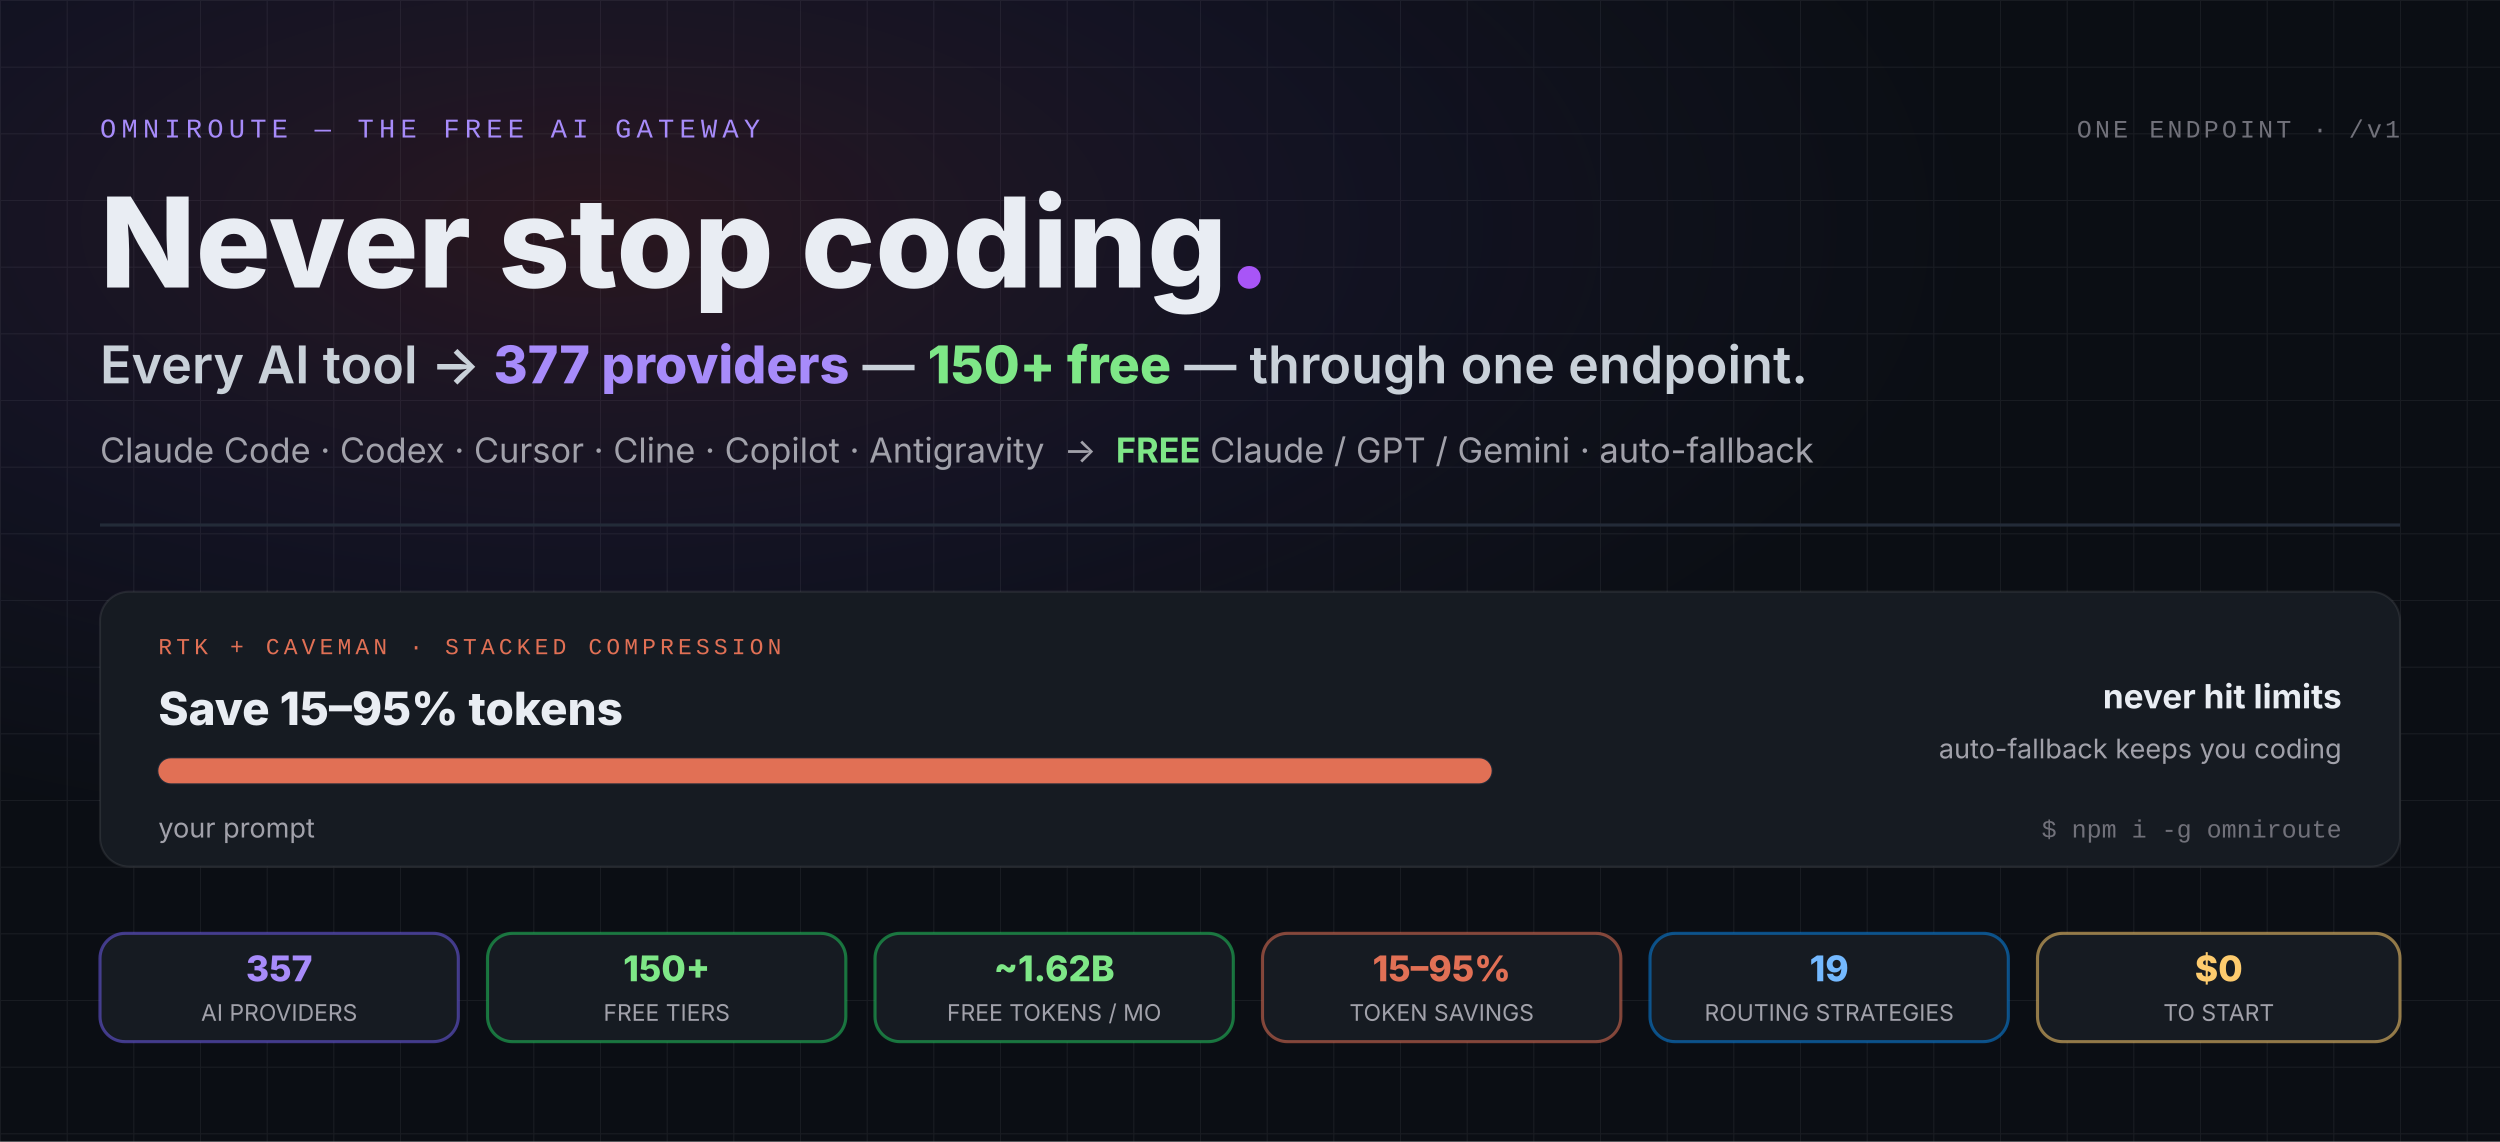
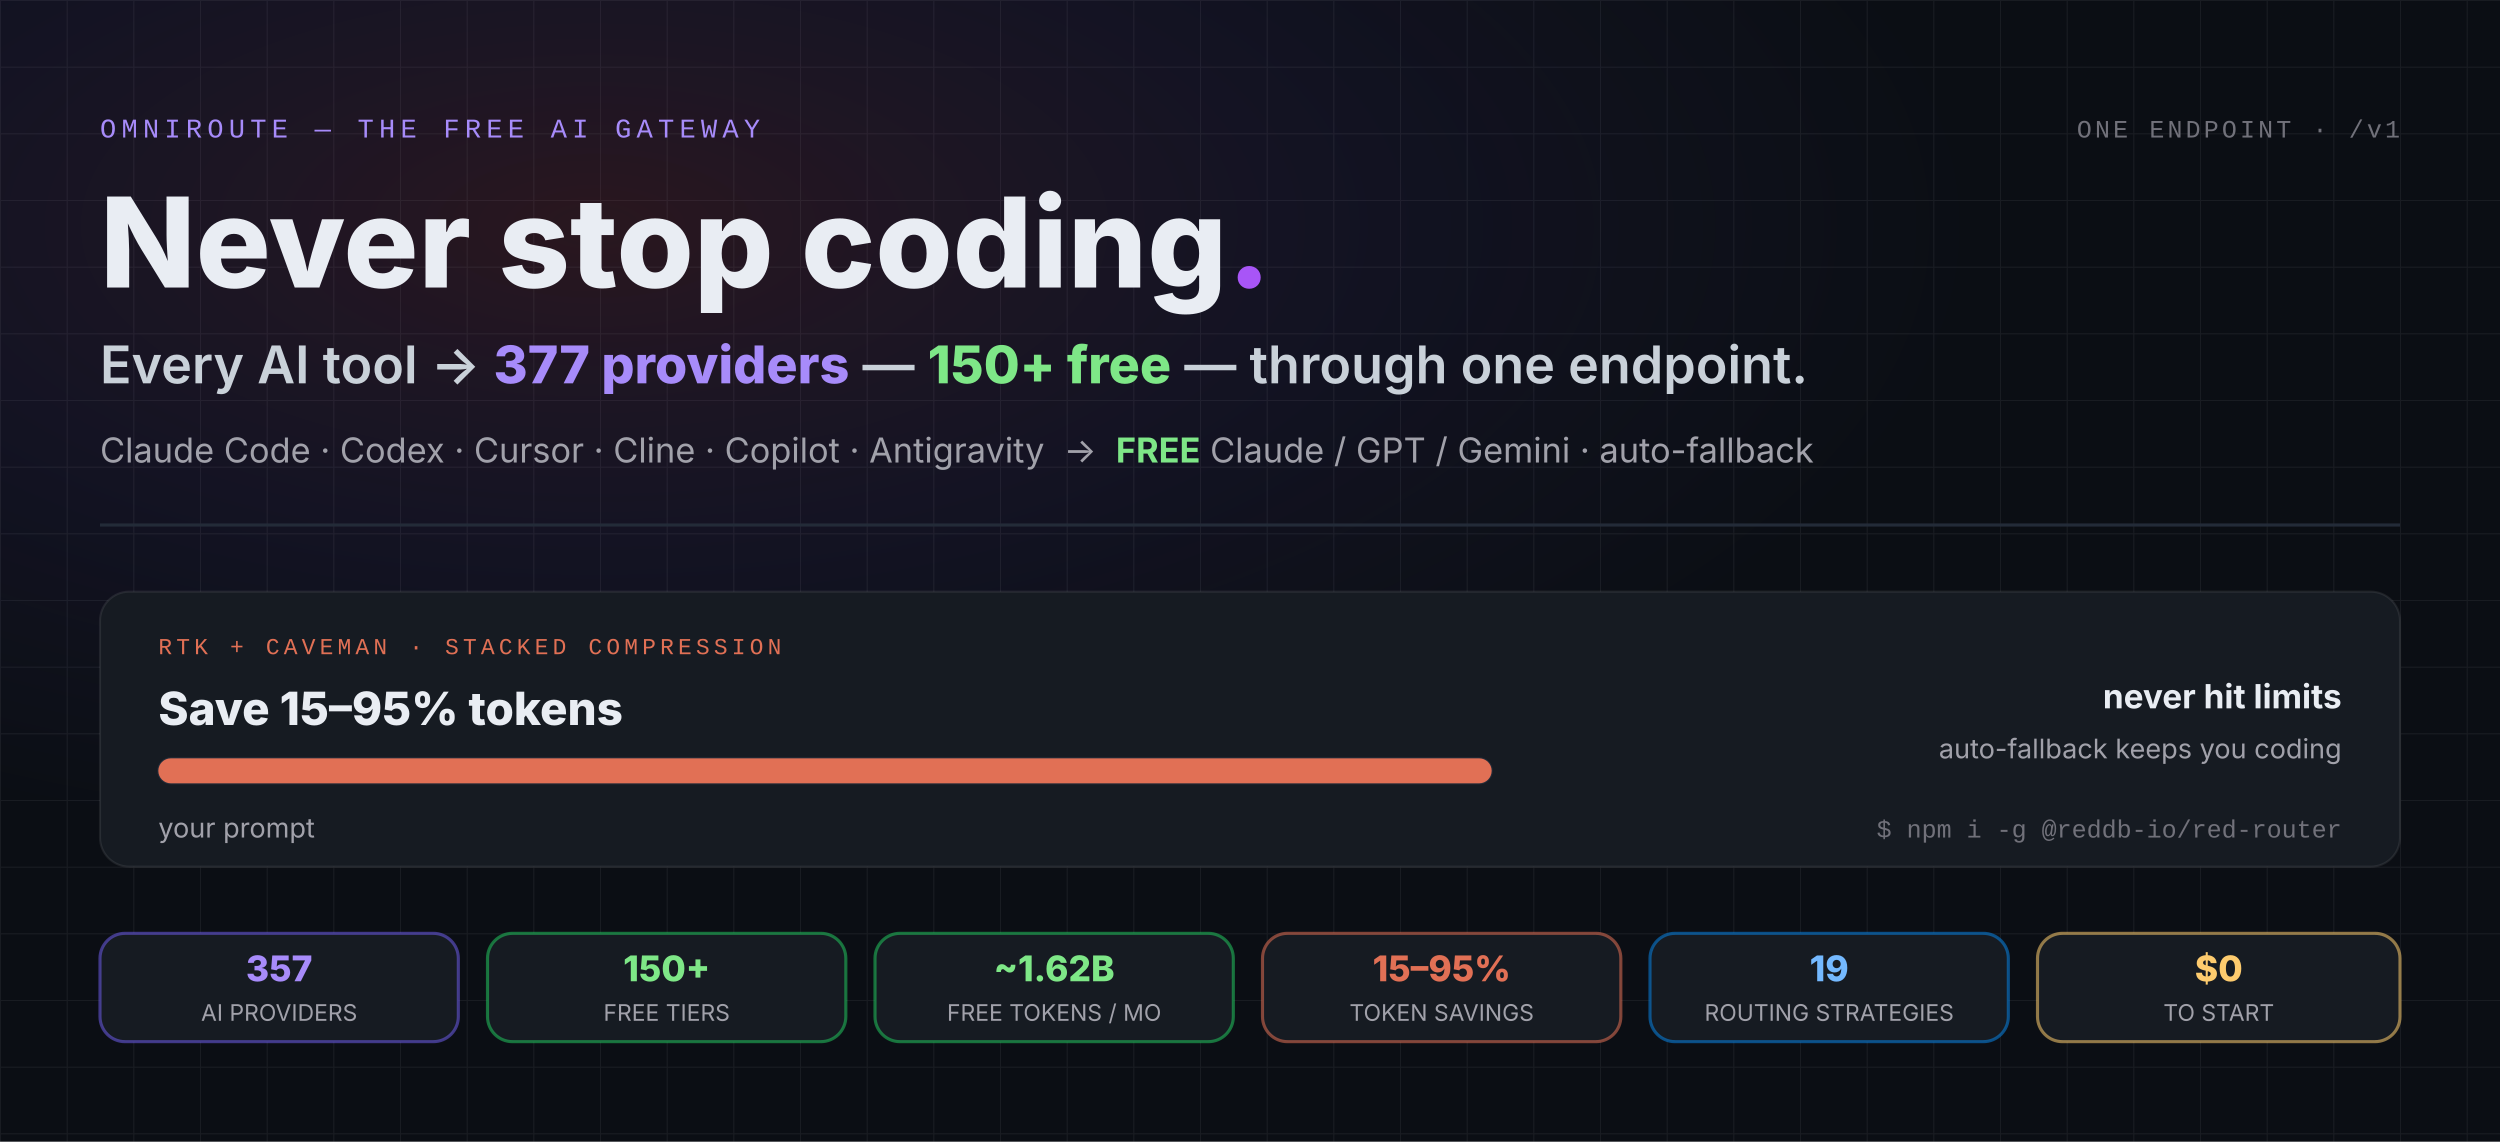
- <svg xmlns="http://www.w3.org/2000/svg" viewBox="0 0 1200 548" role="img" aria-label="OmniRoute hero: Never stop coding. Every AI tool to 377 providers — 150+ free — through one endpoint. Claude Code, Codex, Cursor, Cline, Copilot and Antigravity into free Claude, GPT and Gemini with auto-fallback. RTK + Caveman stacked compression saves 15 to 95 percent of tokens — about 89 percent average on tool-heavy sessions — so you never hit limits. Stats: 377 AI providers, 150+ free tiers, about 1.62B free tokens per month, 15 to 95 percent token savings, 20 routing strategies, zero dollars to start.">
+ <svg xmlns="http://www.w3.org/2000/svg" viewBox="0 0 1200 548" role="img" aria-label="RedRouter hero: Never stop coding. Every AI tool to 377 providers — 150+ free — through one endpoint. Claude Code, Codex, Cursor, Cline, Copilot and Antigravity into free Claude, GPT and Gemini with auto-fallback. RTK + Caveman stacked compression saves 15 to 95 percent of tokens — about 89 percent average on tool-heavy sessions — so you never hit limits. Stats: 377 AI providers, 150+ free tiers, about 1.62B free tokens per month, 15 to 95 percent token savings, 20 routing strategies, zero dollars to start.">
  <defs>
    <pattern id="gridPaperH" width="32" height="32" patternUnits="userSpaceOnUse">
      <path d="M 32 0 L 0 0 0 32" fill="none" stroke="#ffffff" stroke-opacity="0.06" stroke-width="1" />
    </pattern>
    <radialGradient id="bgGlowH" cx="24%" cy="20%" r="55%">
      <stop offset="0%" stop-color="#e54d5e" stop-opacity="0.14" />
      <stop offset="55%" stop-color="#8b5cf6" stop-opacity="0.06" />
      <stop offset="100%" stop-color="#6366f1" stop-opacity="0" />
    </radialGradient>
    <linearGradient id="gradBrandH" x1="0" y1="0" x2="1" y2="1">
      <stop offset="0%" stop-color="#e54d5e" />
      <stop offset="100%" stop-color="#a855f7" />
    </linearGradient>
    <path id="dividerPathH" d="M 48,252 L 1152,252" />
  </defs>
  <rect width="1200" height="548" fill="#0b0e14" />
  <rect width="1200" height="548" fill="url(#gridPaperH)" />
  <rect width="1200" height="548" fill="url(#bgGlowH)" />
  <text x="48" y="66" font-family="Consolas, 'Courier New', monospace" font-size="13" letter-spacing="2.5" fill="#a78bfa">OMNIROUTE — THE FREE AI GATEWAY</text>
  <text x="1152" y="66" text-anchor="end" font-family="Consolas, 'Courier New', monospace" font-size="12" letter-spacing="1.5" fill="#71717a">ONE ENDPOINT · /v1</text>
  <text x="48" y="138" font-family="Inter, 'Segoe UI', Arial, Helvetica, system-ui, sans-serif" font-size="60" font-weight="800" fill="#e9edf3">Never stop coding<tspan fill="#a855f7">.</tspan>
  </text>
  <text x="48" y="184" font-family="Inter, 'Segoe UI', Arial, Helvetica, system-ui, sans-serif" font-size="25" font-weight="600" fill="#c9d1d9">Every AI tool → <tspan fill="#a78bfa" font-weight="800">377 providers</tspan> — <tspan fill="#7ee787" font-weight="800">150+ free</tspan> — through one endpoint.</text>
  <text x="48" y="222" font-family="Inter, 'Segoe UI', Arial, Helvetica, system-ui, sans-serif" font-size="16.5" fill="#a1a1aa">Claude Code · Codex · Cursor · Cline · Copilot · Antigravity  →  <tspan fill="#7ee787" font-weight="700">FREE</tspan> Claude / GPT / Gemini · auto-fallback</text>
  <line x1="48" y1="252" x2="1152" y2="252" stroke="#232b38" stroke-width="1.5" />
  <circle r="4" fill="url(#gradBrandH)" opacity="0">
    <animateMotion dur="6s" repeatCount="indefinite" keyPoints="0;1" keyTimes="0;1" calcMode="linear">
      <mpath href="#dividerPathH" />
    </animateMotion>
    <animate attributeName="opacity" values="0;0.9;0.9;0" keyTimes="0;0.08;0.6;0.75" dur="6s" repeatCount="indefinite" />
  </circle>
  <g>
    <rect x="48" y="284" width="1104" height="132" rx="14" fill="#161b22" stroke="#ffffff" stroke-opacity="0.08" stroke-width="1" />
    <text x="76" y="314" font-family="Consolas, 'Courier New', monospace" font-size="11" letter-spacing="2" fill="#e17055">RTK + CAVEMAN · STACKED COMPRESSION</text>
    <text x="76" y="348" font-family="Inter, 'Segoe UI', Arial, Helvetica, system-ui, sans-serif" font-size="22" font-weight="800" fill="#e9edf3">Save 15–95% tokens</text>
    <rect x="76" y="364" width="640" height="12" rx="6" fill="#0b0e14" stroke="#232b38" stroke-width="1" />
    <rect x="76" y="364" width="640" height="12" rx="6" fill="#e17055">
      <animate attributeName="width" values="640;640;70;70;640" keyTimes="0;0.12;0.5;0.88;1" dur="8s" repeatCount="indefinite" calcMode="spline" keySplines="0.4 0 0.2 1;0.4 0 0.2 1;0.4 0 0.2 1;0.4 0 0.2 1" />
    </rect>
    <text x="76" y="402" font-family="Inter, 'Segoe UI', Arial, Helvetica, system-ui, sans-serif" font-size="13" fill="#a1a1aa">your prompt
      <animate attributeName="opacity" values="1;1;0;0;1" keyTimes="0;0.12;0.35;0.88;1" dur="8s" repeatCount="indefinite" calcMode="discrete" />
    </text>
    <text x="76" y="402" font-family="Inter, 'Segoe UI', Arial, Helvetica, system-ui, sans-serif" font-size="13" font-weight="700" fill="#e17055" opacity="0">−89% avg on tool-heavy sessions
      <animate attributeName="opacity" values="0;0;1;1;0" keyTimes="0;0.35;0.36;0.88;1" dur="8s" repeatCount="indefinite" calcMode="discrete" />
    </text>
    <text x="1124" y="340" text-anchor="end" font-family="Inter, 'Segoe UI', Arial, Helvetica, system-ui, sans-serif" font-size="16" font-weight="700" fill="#e9edf3">never hit limits</text>
    <text x="1124" y="364" text-anchor="end" font-family="Inter, 'Segoe UI', Arial, Helvetica, system-ui, sans-serif" font-size="13" fill="#a1a1aa">auto-fallback keeps you coding</text>
-     <text x="1124" y="402" text-anchor="end" font-family="Consolas, 'Courier New', monospace" font-size="12" fill="#71717a">$ npm i -g omniroute</text>
+     <text x="1124" y="402" text-anchor="end" font-family="Consolas, 'Courier New', monospace" font-size="12" fill="#71717a">$ npm i -g @reddb-io/red-router</text>
  </g>
  <g font-family="Inter, 'Segoe UI', Arial, Helvetica, system-ui, sans-serif" text-anchor="middle">
    <rect x="48" y="448" width="172" height="52" rx="12" fill="#161b22" stroke="#6c5ce7" stroke-opacity="0.55" stroke-width="1.5" />
    <text x="134" y="471" font-size="17" font-weight="800" fill="#a78bfa">357</text>
    <text x="134" y="490" font-size="11" fill="#a1a1aa">AI PROVIDERS</text>
    <rect x="234" y="448" width="172" height="52" rx="12" fill="#161b22" stroke="#22c55e" stroke-opacity="0.55" stroke-width="1.5" />
    <text x="320" y="471" font-size="17" font-weight="800" fill="#7ee787">150+</text>
    <text x="320" y="490" font-size="11" fill="#a1a1aa">FREE TIERS</text>
    <rect x="420" y="448" width="172" height="52" rx="12" fill="#161b22" stroke="#22c55e" stroke-opacity="0.55" stroke-width="1.5" />
    <text x="506" y="471" font-size="17" font-weight="800" fill="#7ee787">~1.62B</text>
    <text x="506" y="490" font-size="11" fill="#a1a1aa">FREE TOKENS / MO</text>
    <rect x="606" y="448" width="172" height="52" rx="12" fill="#161b22" stroke="#e17055" stroke-opacity="0.55" stroke-width="1.5" />
    <text x="692" y="471" font-size="17" font-weight="800" fill="#e17055">15–95%</text>
    <text x="692" y="490" font-size="11" fill="#a1a1aa">TOKEN SAVINGS</text>
    <rect x="792" y="448" width="172" height="52" rx="12" fill="#161b22" stroke="#0984e3" stroke-opacity="0.55" stroke-width="1.5" />
    <text x="878" y="471" font-size="17" font-weight="800" fill="#74b9ff">19</text>
    <text x="878" y="490" font-size="11" fill="#a1a1aa">ROUTING STRATEGIES</text>
    <rect x="978" y="448" width="174" height="52" rx="12" fill="#161b22" stroke="#fdcb6e" stroke-opacity="0.55" stroke-width="1.5" />
    <text x="1065" y="471" font-size="17" font-weight="800" fill="#fdcb6e">$0</text>
    <text x="1065" y="490" font-size="11" fill="#a1a1aa">TO START</text>
  </g>
</svg>
